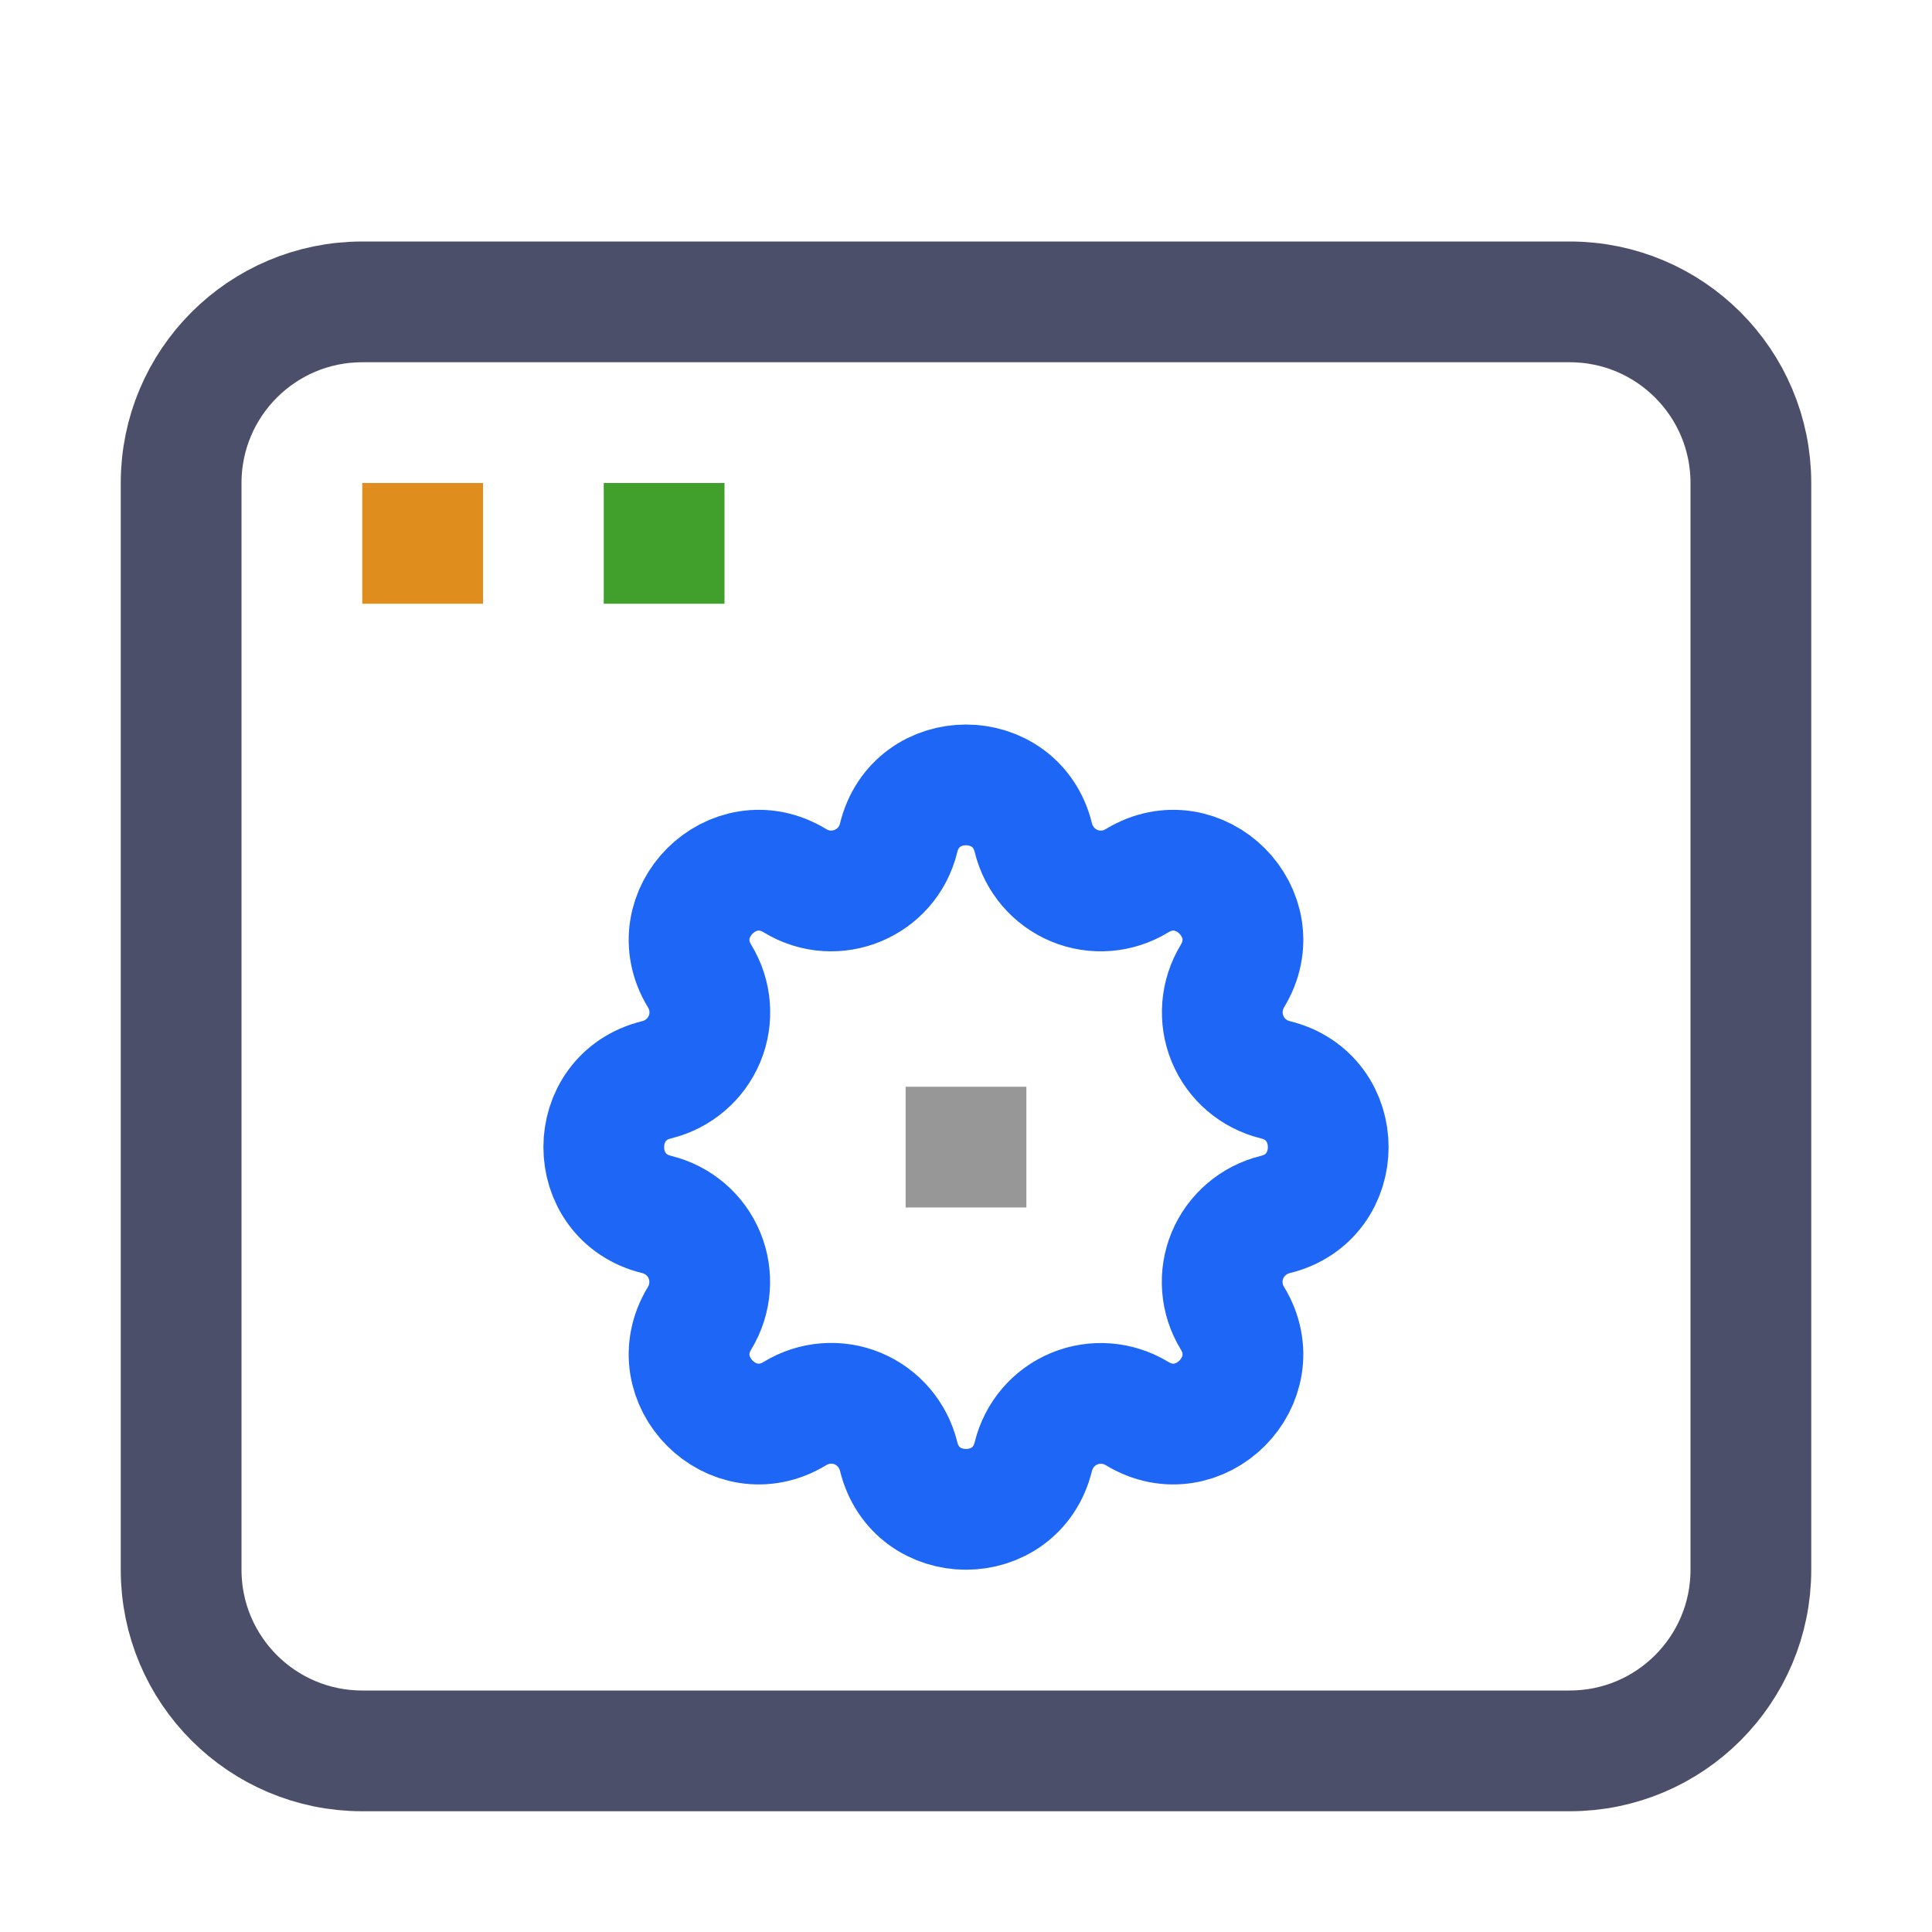
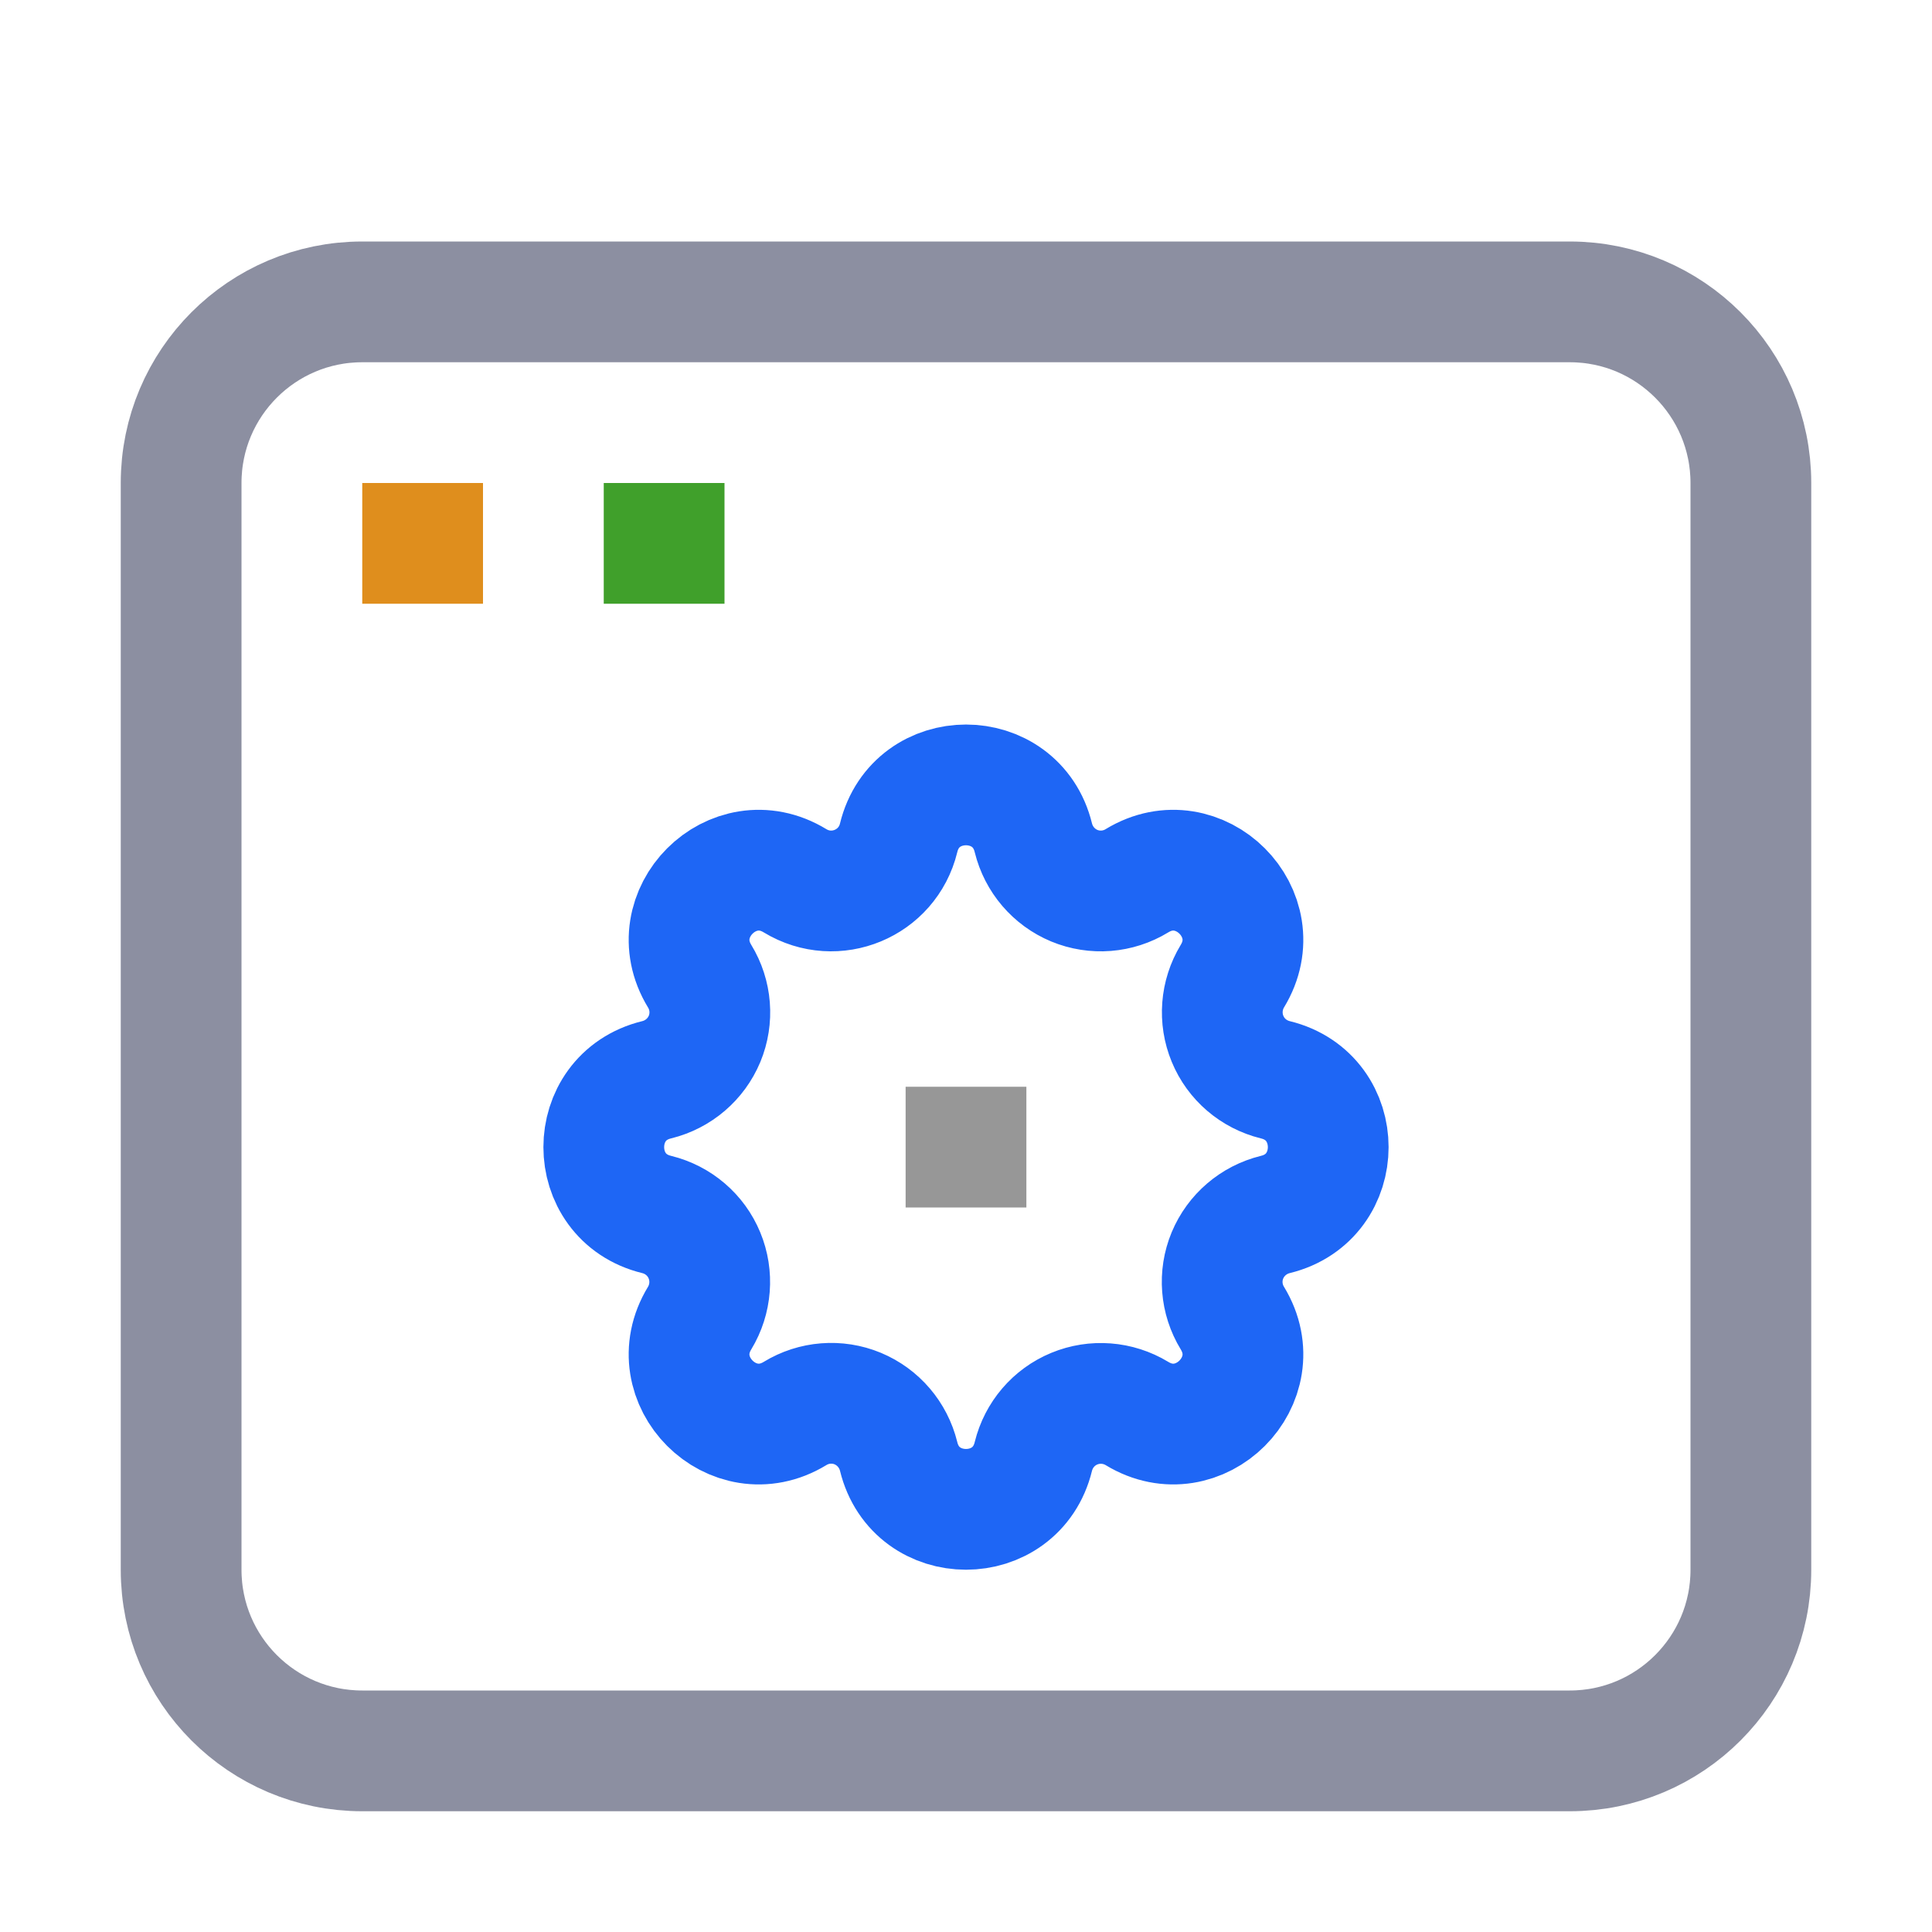
<svg xmlns="http://www.w3.org/2000/svg" width="16px" height="16px" viewBox="0 0 16 16" version="1.1">
  <g id="exe" stroke="none" stroke-width="1" fill="none" fill-rule="evenodd">
-     <rect id="Rectangle" stroke="#4C4F69" x="1.5" y="2.5" width="13" height="12" rx="1.5" />
+     <rect id="Rectangle" stroke="#8C8FA1" x="1.5" y="2.5" width="13" height="12" rx="1.5" />
    <line x1="3" y1="4.5" x2="4" y2="4.5" id="Line" stroke="#DF8E1D" />
    <line x1="5" y1="4.5" x2="6" y2="4.5" id="Line-Copy" stroke="#40A02B" />
    <path d="M7.442,6.939 C7.584,6.354 8.416,6.354 8.558,6.939 C8.602,7.117 8.727,7.264 8.897,7.335 C9.066,7.405 9.259,7.39 9.416,7.294 C9.93,6.981 10.519,7.57 10.206,8.084 C10.111,8.241 10.096,8.434 10.166,8.603 C10.236,8.773 10.383,8.898 10.561,8.942 C11.146,9.084 11.146,9.916 10.561,10.058 C10.383,10.102 10.236,10.227 10.165,10.397 C10.095,10.566 10.11,10.759 10.206,10.916 C10.519,11.43 9.93,12.019 9.416,11.706 C9.259,11.611 9.066,11.596 8.897,11.666 C8.727,11.736 8.602,11.883 8.558,12.061 C8.416,12.646 7.584,12.646 7.442,12.061 C7.398,11.883 7.273,11.736 7.103,11.665 C6.934,11.595 6.741,11.61 6.584,11.706 C6.07,12.019 5.481,11.43 5.794,10.916 C5.889,10.759 5.904,10.566 5.834,10.397 C5.764,10.227 5.617,10.102 5.439,10.058 C4.854,9.916 4.854,9.084 5.439,8.942 C5.617,8.898 5.764,8.773 5.835,8.603 C5.905,8.434 5.89,8.241 5.794,8.084 C5.481,7.57 6.07,6.981 6.584,7.294 C6.918,7.497 7.35,7.317 7.442,6.939 Z" id="Path" stroke="#1E66F5" stroke-linecap="round" stroke-linejoin="round" />
    <line x1="7.5" y1="9.5" x2="8.5" y2="9.5" id="Line-2" stroke="#979797" />
  </g>
</svg>
